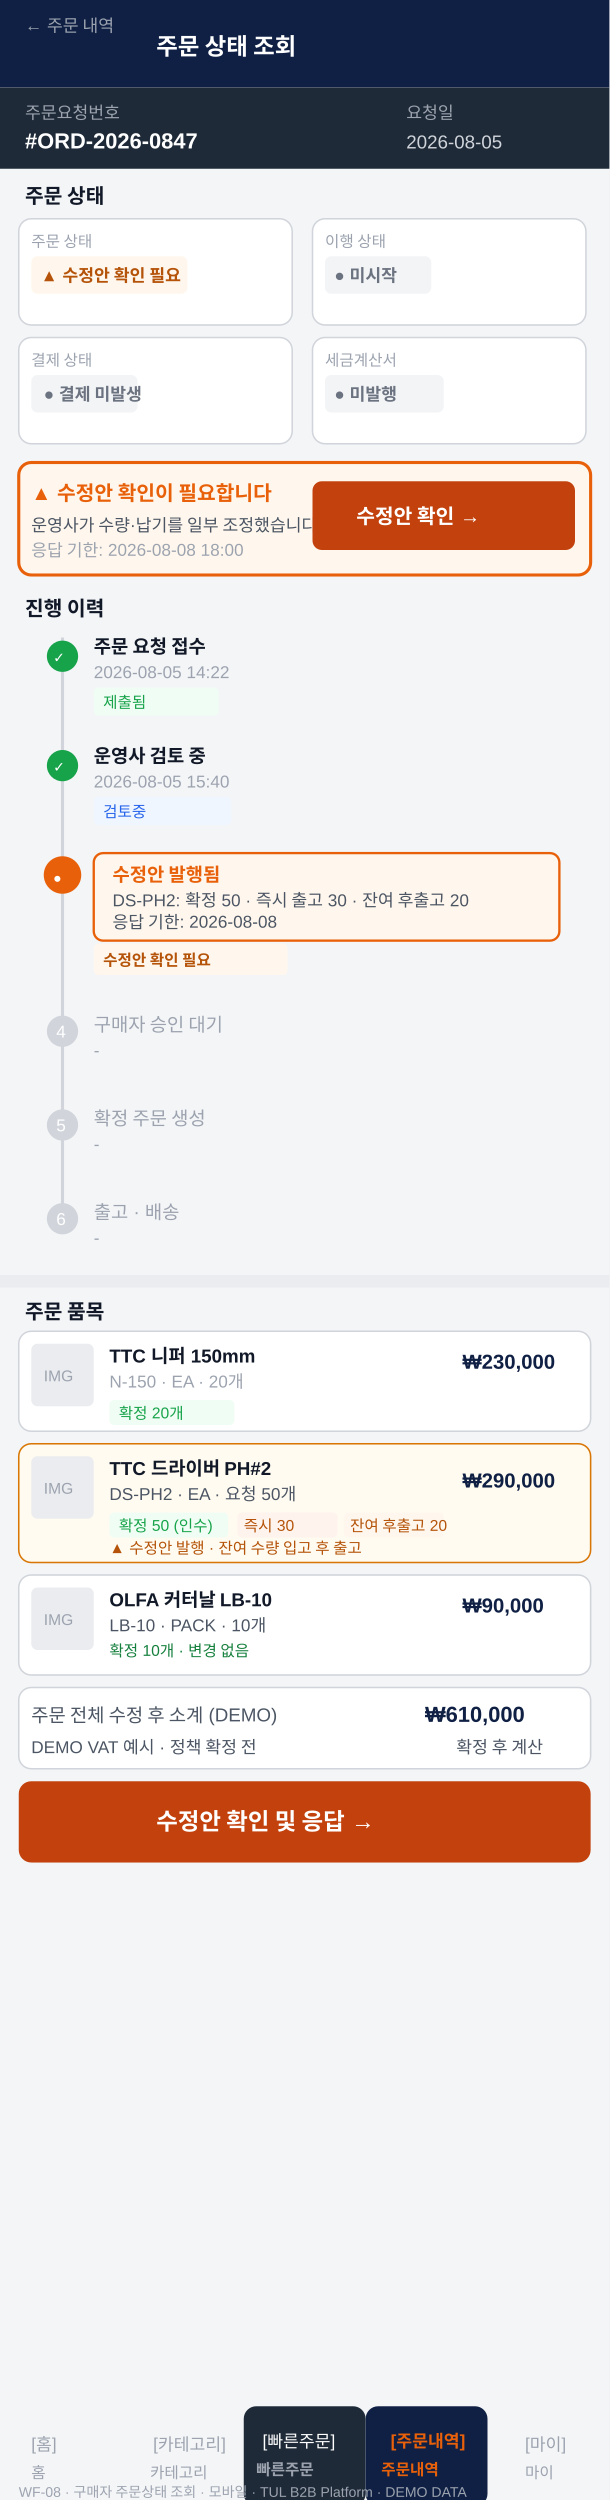
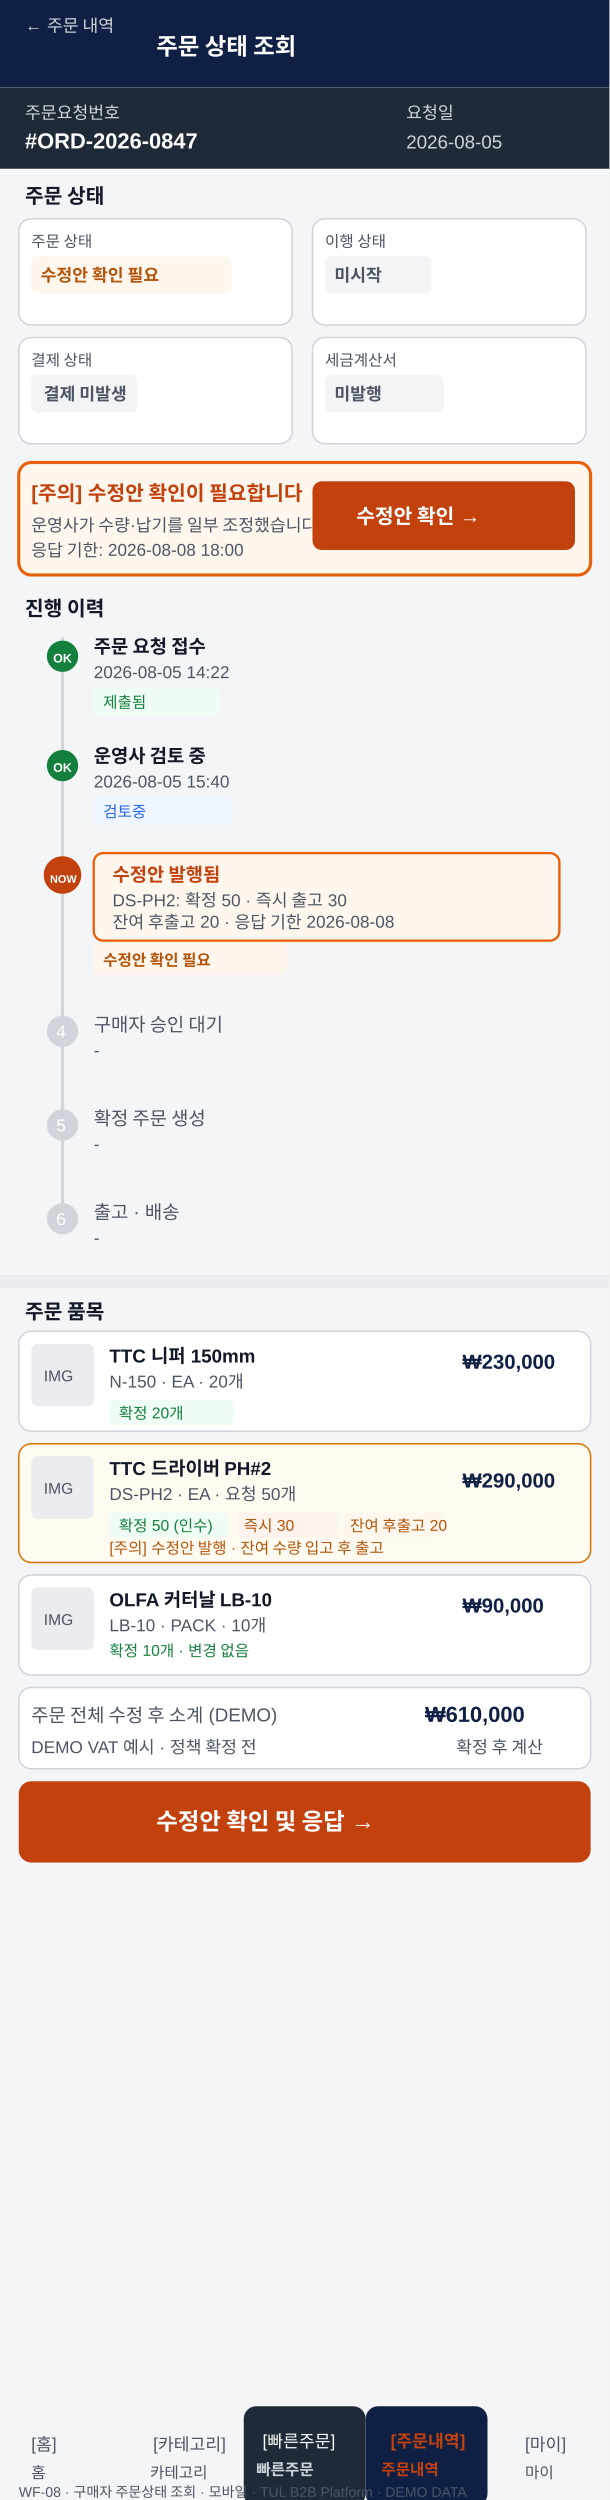
<svg xmlns="http://www.w3.org/2000/svg" width="390" height="1600" viewBox="0 0 390 1600" font-family="Arial, sans-serif">
  <rect width="390" height="1600" fill="#F4F5F7" />
  <rect x="0" y="0" width="390" height="56" fill="#0F2044" />
-   <text x="16" y="20" font-size="11" fill="#9CA3AF">← 주문 내역</text>
+   <text x="16" y="20" font-size="11" fill="#D1D5DB">← 주문 내역</text>
  <text x="100" y="35" font-size="15" font-weight="600" fill="#FFFFFF">주문 상태 조회</text>
  <rect x="0" y="56" width="390" height="52" fill="#1E2A38" />
-   <text x="16" y="76" font-size="11" fill="#9CA3AF">주문요청번호</text>
+   <text x="16" y="76" font-size="11" fill="#D1D5DB">주문요청번호</text>
  <text x="16" y="95" font-size="14" font-weight="700" fill="#FFFFFF">#ORD-2026-0847</text>
-   <text x="260" y="76" font-size="11" fill="#9CA3AF">요청일</text>
+   <text x="260" y="76" font-size="11" fill="#D1D5DB">요청일</text>
  <text x="260" y="95" font-size="12" fill="#D1D5DB">2026-08-05</text>
  <text x="16" y="130" font-size="13" font-weight="600" fill="#111827">주문 상태</text>
  <rect x="12" y="140" width="175" height="68" rx="8" fill="#FFFFFF" stroke="#D1D5DB" stroke-width="1" />
-   <text x="20" y="158" font-size="10" fill="#9CA3AF">주문 상태</text>
-   <rect x="20" y="164" width="100" height="24" rx="4" fill="#FFF7ED" />
-   <text x="26" y="180" font-size="11" fill="#B45309" font-weight="700">▲ 수정안 확인 필요</text>
+   <text x="20" y="158" font-size="10" fill="#4B5563">주문 상태</text>
+   <rect x="20" y="164" width="128" height="24" rx="4" fill="#FFF7ED" />
+   <text x="26" y="180" font-size="11" fill="#B45309" font-weight="700">수정안 확인 필요</text>
  <rect x="200" y="140" width="175" height="68" rx="8" fill="#FFFFFF" stroke="#D1D5DB" stroke-width="1" />
-   <text x="208" y="158" font-size="10" fill="#9CA3AF">이행 상태</text>
+   <text x="208" y="158" font-size="10" fill="#4B5563">이행 상태</text>
  <rect x="208" y="164" width="68" height="24" rx="4" fill="#F3F4F6" />
-   <text x="214" y="180" font-size="11" fill="#6B7280" font-weight="700">● 미시작</text>
+   <text x="214" y="180" font-size="11" fill="#4B5563" font-weight="700">미시작</text>
  <rect x="12" y="216" width="175" height="68" rx="8" fill="#FFFFFF" stroke="#D1D5DB" stroke-width="1" />
-   <text x="20" y="234" font-size="10" fill="#9CA3AF">결제 상태</text>
+   <text x="20" y="234" font-size="10" fill="#4B5563">결제 상태</text>
  <rect x="20" y="240" width="68" height="24" rx="4" fill="#F3F4F6" />
-   <text x="28" y="256" font-size="11" fill="#6B7280" font-weight="700">● 결제 미발생</text>
+   <text x="28" y="256" font-size="11" fill="#4B5563" font-weight="700">결제 미발생</text>
  <rect x="200" y="216" width="175" height="68" rx="8" fill="#FFFFFF" stroke="#D1D5DB" stroke-width="1" />
-   <text x="208" y="234" font-size="10" fill="#9CA3AF">세금계산서</text>
+   <text x="208" y="234" font-size="10" fill="#4B5563">세금계산서</text>
  <rect x="208" y="240" width="76" height="24" rx="4" fill="#F3F4F6" />
-   <text x="214" y="256" font-size="11" fill="#6B7280" font-weight="700">● 미발행</text>
+   <text x="214" y="256" font-size="11" fill="#4B5563" font-weight="700">미발행</text>
  <rect x="12" y="296" width="366" height="72" rx="8" fill="#FFF7ED" stroke="#E8610A" stroke-width="2" />
-   <text x="20" y="320" font-size="13" font-weight="700" fill="#E8610A">▲ 수정안 확인이 필요합니다</text>
+   <text x="20" y="320" font-size="13" font-weight="700" fill="#C2410C">[주의] 수정안 확인이 필요합니다</text>
  <text x="20" y="340" font-size="11" fill="#4B5563">운영사가 수량·납기를 일부 조정했습니다.</text>
-   <text x="20" y="356" font-size="11" fill="#9CA3AF">응답 기한: 2026-08-08 18:00</text>
+   <text x="20" y="356" font-size="11" fill="#4B5563">응답 기한: 2026-08-08 18:00</text>
  <rect x="200" y="308" width="168" height="44" rx="6" fill="#C2410C" />
  <text x="228" y="335" font-size="13" fill="#FFFFFF" font-weight="700">수정안 확인 →</text>
  <text x="16" y="394" font-size="13" font-weight="600" fill="#111827">진행 이력</text>
  <line x1="40" y1="408" x2="40" y2="780" stroke="#D1D5DB" stroke-width="2" />
-   <circle cx="40" cy="420" r="10" fill="#16A34A" />
-   <text x="34" y="424" font-size="9" fill="#FFFFFF" font-weight="700">✓</text>
+   <circle cx="40" cy="420" r="10" fill="#15803D" />
+   <text x="34" y="424" font-size="8" fill="#FFFFFF" font-weight="700">OK</text>
  <text x="60" y="418" font-size="12" font-weight="600" fill="#111827">주문 요청 접수</text>
-   <text x="60" y="434" font-size="11" fill="#9CA3AF">2026-08-05 14:22</text>
+   <text x="60" y="434" font-size="11" fill="#4B5563">2026-08-05 14:22</text>
  <rect x="60" y="440" width="80" height="18" rx="3" fill="#F0FDF4" />
-   <text x="66" y="453" font-size="10" fill="#16A34A">제출됨</text>
-   <circle cx="40" cy="490" r="10" fill="#16A34A" />
-   <text x="34" y="494" font-size="9" fill="#FFFFFF" font-weight="700">✓</text>
+   <text x="66" y="453" font-size="10" fill="#15803D">제출됨</text>
+   <circle cx="40" cy="490" r="10" fill="#15803D" />
+   <text x="34" y="494" font-size="8" fill="#FFFFFF" font-weight="700">OK</text>
  <text x="60" y="488" font-size="12" font-weight="600" fill="#111827">운영사 검토 중</text>
-   <text x="60" y="504" font-size="11" fill="#9CA3AF">2026-08-05 15:40</text>
+   <text x="60" y="504" font-size="11" fill="#4B5563">2026-08-05 15:40</text>
  <rect x="60" y="510" width="88" height="18" rx="3" fill="#EFF6FF" />
  <text x="66" y="523" font-size="10" fill="#2563EB">검토중</text>
-   <circle cx="40" cy="560" r="12" fill="#E8610A" />
-   <text x="34" y="565" font-size="9" fill="#FFFFFF" font-weight="700">●</text>
+   <circle cx="40" cy="560" r="12" fill="#C2410C" />
+   <text x="32" y="565" font-size="7" fill="#FFFFFF" font-weight="700">NOW</text>
  <rect x="60" y="546" width="298" height="56" rx="6" fill="#FFF7ED" stroke="#E8610A" stroke-width="1.5" />
-   <text x="72" y="564" font-size="12" font-weight="700" fill="#E8610A">수정안 발행됨</text>
-   <text x="72" y="580" font-size="11" fill="#4B5563">DS-PH2: 확정 50 · 즉시 출고 30 · 잔여 후출고 20</text>
-   <text x="72" y="594" font-size="11" fill="#4B5563">응답 기한: 2026-08-08</text>
+   <text x="72" y="564" font-size="12" font-weight="700" fill="#C2410C">수정안 발행됨</text>
+   <text x="72" y="580" font-size="11" fill="#4B5563">DS-PH2: 확정 50 · 즉시 출고 30</text>
+   <text x="72" y="594" font-size="11" fill="#4B5563">잔여 후출고 20 · 응답 기한 2026-08-08</text>
  <rect x="60" y="604" width="124" height="20" rx="3" fill="#FFF7ED" />
  <text x="66" y="618" font-size="10" fill="#B45309" font-weight="600">수정안 확인 필요</text>
  <circle cx="40" cy="660" r="10" fill="#D1D5DB" />
  <text x="36" y="664" font-size="11" fill="#FFFFFF">4</text>
-   <text x="60" y="660" font-size="12" fill="#9CA3AF">구매자 승인 대기</text>
-   <text x="60" y="676" font-size="11" fill="#9CA3AF">-</text>
+   <text x="60" y="660" font-size="12" fill="#4B5563">구매자 승인 대기</text>
+   <text x="60" y="676" font-size="11" fill="#4B5563">-</text>
  <circle cx="40" cy="720" r="10" fill="#D1D5DB" />
  <text x="36" y="724" font-size="11" fill="#FFFFFF">5</text>
-   <text x="60" y="720" font-size="12" fill="#9CA3AF">확정 주문 생성</text>
-   <text x="60" y="736" font-size="11" fill="#9CA3AF">-</text>
+   <text x="60" y="720" font-size="12" fill="#4B5563">확정 주문 생성</text>
+   <text x="60" y="736" font-size="11" fill="#4B5563">-</text>
  <circle cx="40" cy="780" r="10" fill="#D1D5DB" />
  <text x="36" y="784" font-size="11" fill="#FFFFFF">6</text>
-   <text x="60" y="780" font-size="12" fill="#9CA3AF">출고 · 배송</text>
-   <text x="60" y="796" font-size="11" fill="#9CA3AF">-</text>
+   <text x="60" y="780" font-size="12" fill="#4B5563">출고 · 배송</text>
+   <text x="60" y="796" font-size="11" fill="#4B5563">-</text>
  <rect x="0" y="816" width="390" height="8" fill="#EAECEF" />
  <text x="16" y="844" font-size="13" font-weight="600" fill="#111827">주문 품목</text>
  <rect x="12" y="852" width="366" height="64" rx="8" fill="#FFFFFF" stroke="#D1D5DB" stroke-width="1" />
  <rect x="20" y="860" width="40" height="40" rx="4" fill="#EAECEF" />
-   <text x="28" y="884" font-size="10" fill="#9CA3AF">IMG</text>
+   <text x="28" y="884" font-size="10" fill="#4B5563">IMG</text>
  <text x="70" y="872" font-size="12" font-weight="600" fill="#111827">TTC 니퍼 150mm</text>
-   <text x="70" y="888" font-size="11" fill="#9CA3AF">N-150 · EA · 20개</text>
+   <text x="70" y="888" font-size="11" fill="#4B5563">N-150 · EA · 20개</text>
  <rect x="70" y="896" width="80" height="16" rx="3" fill="#F0FDF4" />
-   <text x="76" y="908" font-size="10" fill="#16A34A">확정 20개</text>
+   <text x="76" y="908" font-size="10" fill="#15803D">확정 20개</text>
  <text x="296" y="876" font-size="13" font-weight="700" fill="#0F2044">₩230,000</text>
  <rect x="12" y="924" width="366" height="76" rx="8" fill="#FFFBF0" stroke="#D97706" stroke-width="1" />
  <rect x="20" y="932" width="40" height="40" rx="4" fill="#EAECEF" />
-   <text x="28" y="956" font-size="10" fill="#9CA3AF">IMG</text>
+   <text x="28" y="956" font-size="10" fill="#4B5563">IMG</text>
  <text x="70" y="944" font-size="12" font-weight="600" fill="#111827">TTC 드라이버 PH#2</text>
  <text x="70" y="960" font-size="11" fill="#4B5563">DS-PH2 · EA · 요청 50개</text>
  <rect x="70" y="968" width="76" height="16" rx="3" fill="#F0FDF4" />
-   <text x="76" y="980" font-size="10" fill="#16A34A">확정 50 (인수)</text>
+   <text x="76" y="980" font-size="10" fill="#15803D">확정 50 (인수)</text>
  <rect x="152" y="968" width="64" height="16" rx="3" fill="#FFF3ED" />
  <text x="156" y="980" font-size="10" fill="#B45309">즉시 30</text>
  <rect x="220" y="968" width="64" height="16" rx="3" fill="#FFF7ED" />
  <text x="224" y="980" font-size="10" fill="#B45309">잔여 후출고 20</text>
-   <text x="70" y="994" font-size="10" fill="#B45309">▲ 수정안 발행 · 잔여 수량 입고 후 출고</text>
+   <text x="70" y="994" font-size="10" fill="#B45309">[주의] 수정안 발행 · 잔여 수량 입고 후 출고</text>
  <text x="296" y="952" font-size="13" font-weight="700" fill="#0F2044">₩290,000</text>
  <rect x="12" y="1008" width="366" height="64" rx="8" fill="#FFFFFF" stroke="#D1D5DB" stroke-width="1" />
  <rect x="20" y="1016" width="40" height="40" rx="4" fill="#EAECEF" />
-   <text x="28" y="1040" font-size="10" fill="#9CA3AF">IMG</text>
+   <text x="28" y="1040" font-size="10" fill="#4B5563">IMG</text>
  <text x="70" y="1028" font-size="12" font-weight="600" fill="#111827">OLFA 커터날 LB-10</text>
  <text x="70" y="1044" font-size="11" fill="#4B5563">LB-10 · PACK · 10개</text>
  <text x="70" y="1060" font-size="10" fill="#15803D">확정 10개 · 변경 없음</text>
  <text x="296" y="1032" font-size="13" font-weight="700" fill="#0F2044">₩90,000</text>
  <rect x="12" y="1080" width="366" height="52" rx="8" fill="#FFFFFF" stroke="#D1D5DB" stroke-width="1" />
  <text x="20" y="1102" font-size="12" fill="#4B5563">주문 전체 수정 후 소계 (DEMO)</text>
  <text x="272" y="1102" font-size="14" font-weight="700" fill="#0F2044">₩610,000</text>
  <text x="20" y="1122" font-size="11" fill="#4B5563">DEMO VAT 예시 · 정책 확정 전</text>
  <text x="292" y="1122" font-size="11" fill="#4B5563">확정 후 계산</text>
  <rect x="12" y="1140" width="366" height="52" rx="8" fill="#C2410C" />
  <text x="100" y="1171" font-size="15" fill="#FFFFFF" font-weight="700">수정안 확인 및 응답 →</text>
-   <text x="20" y="1568" font-size="11" fill="#9CA3AF">[홈]</text>
-   <text x="20" y="1586" font-size="10" fill="#9CA3AF">홈</text>
-   <text x="98" y="1568" font-size="11" fill="#9CA3AF">[카테고리]</text>
-   <text x="96" y="1586" font-size="10" fill="#9CA3AF">카테고리</text>
+   <text x="20" y="1568" font-size="11" fill="#4B5563">[홈]</text>
+   <text x="20" y="1586" font-size="10" fill="#4B5563">홈</text>
+   <text x="98" y="1568" font-size="11" fill="#4B5563">[카테고리]</text>
+   <text x="96" y="1586" font-size="10" fill="#4B5563">카테고리</text>
  <rect x="156" y="1540" width="78" height="64" rx="8" fill="#1E2A38" />
  <text x="168" y="1566" font-size="11" fill="#FFFFFF">[빠른주문]</text>
-   <text x="164" y="1584" font-size="10" fill="#9CA3AF" font-weight="600">빠른주문</text>
-   <rect x="234" y="1540" width="78" height="64" rx="8" fill="#0F2044" />
-   <text x="250" y="1566" font-size="11" fill="#E8610A" font-weight="700">[주문내역]</text>
-   <text x="244" y="1584" font-size="10" fill="#E8610A" font-weight="700">주문내역</text>
-   <text x="336" y="1568" font-size="11" fill="#9CA3AF">[마이]</text>
-   <text x="336" y="1586" font-size="10" fill="#9CA3AF">마이</text>
-   <text x="12" y="1598" font-size="9" fill="#9CA3AF">WF-08 · 구매자 주문상태 조회 · 모바일 · TUL B2B Platform · DEMO DATA</text>
+   <text x="164" y="1584" font-size="10" fill="#D1D5DB" font-weight="600">빠른주문</text>
+   <rect x="234" y="1540" width="78" height="64" rx="8" fill="#0F2044" aria-current="page" />
+   <text x="250" y="1566" font-size="11" fill="#C2410C" font-weight="700">[주문내역]</text>
+   <text x="244" y="1584" font-size="10" fill="#C2410C" font-weight="700">주문내역</text>
+   <text x="336" y="1568" font-size="11" fill="#4B5563">[마이]</text>
+   <text x="336" y="1586" font-size="10" fill="#4B5563">마이</text>
+   <text x="12" y="1598" font-size="9" fill="#4B5563">WF-08 · 구매자 주문상태 조회 · 모바일 · TUL B2B Platform · DEMO DATA</text>
</svg>
